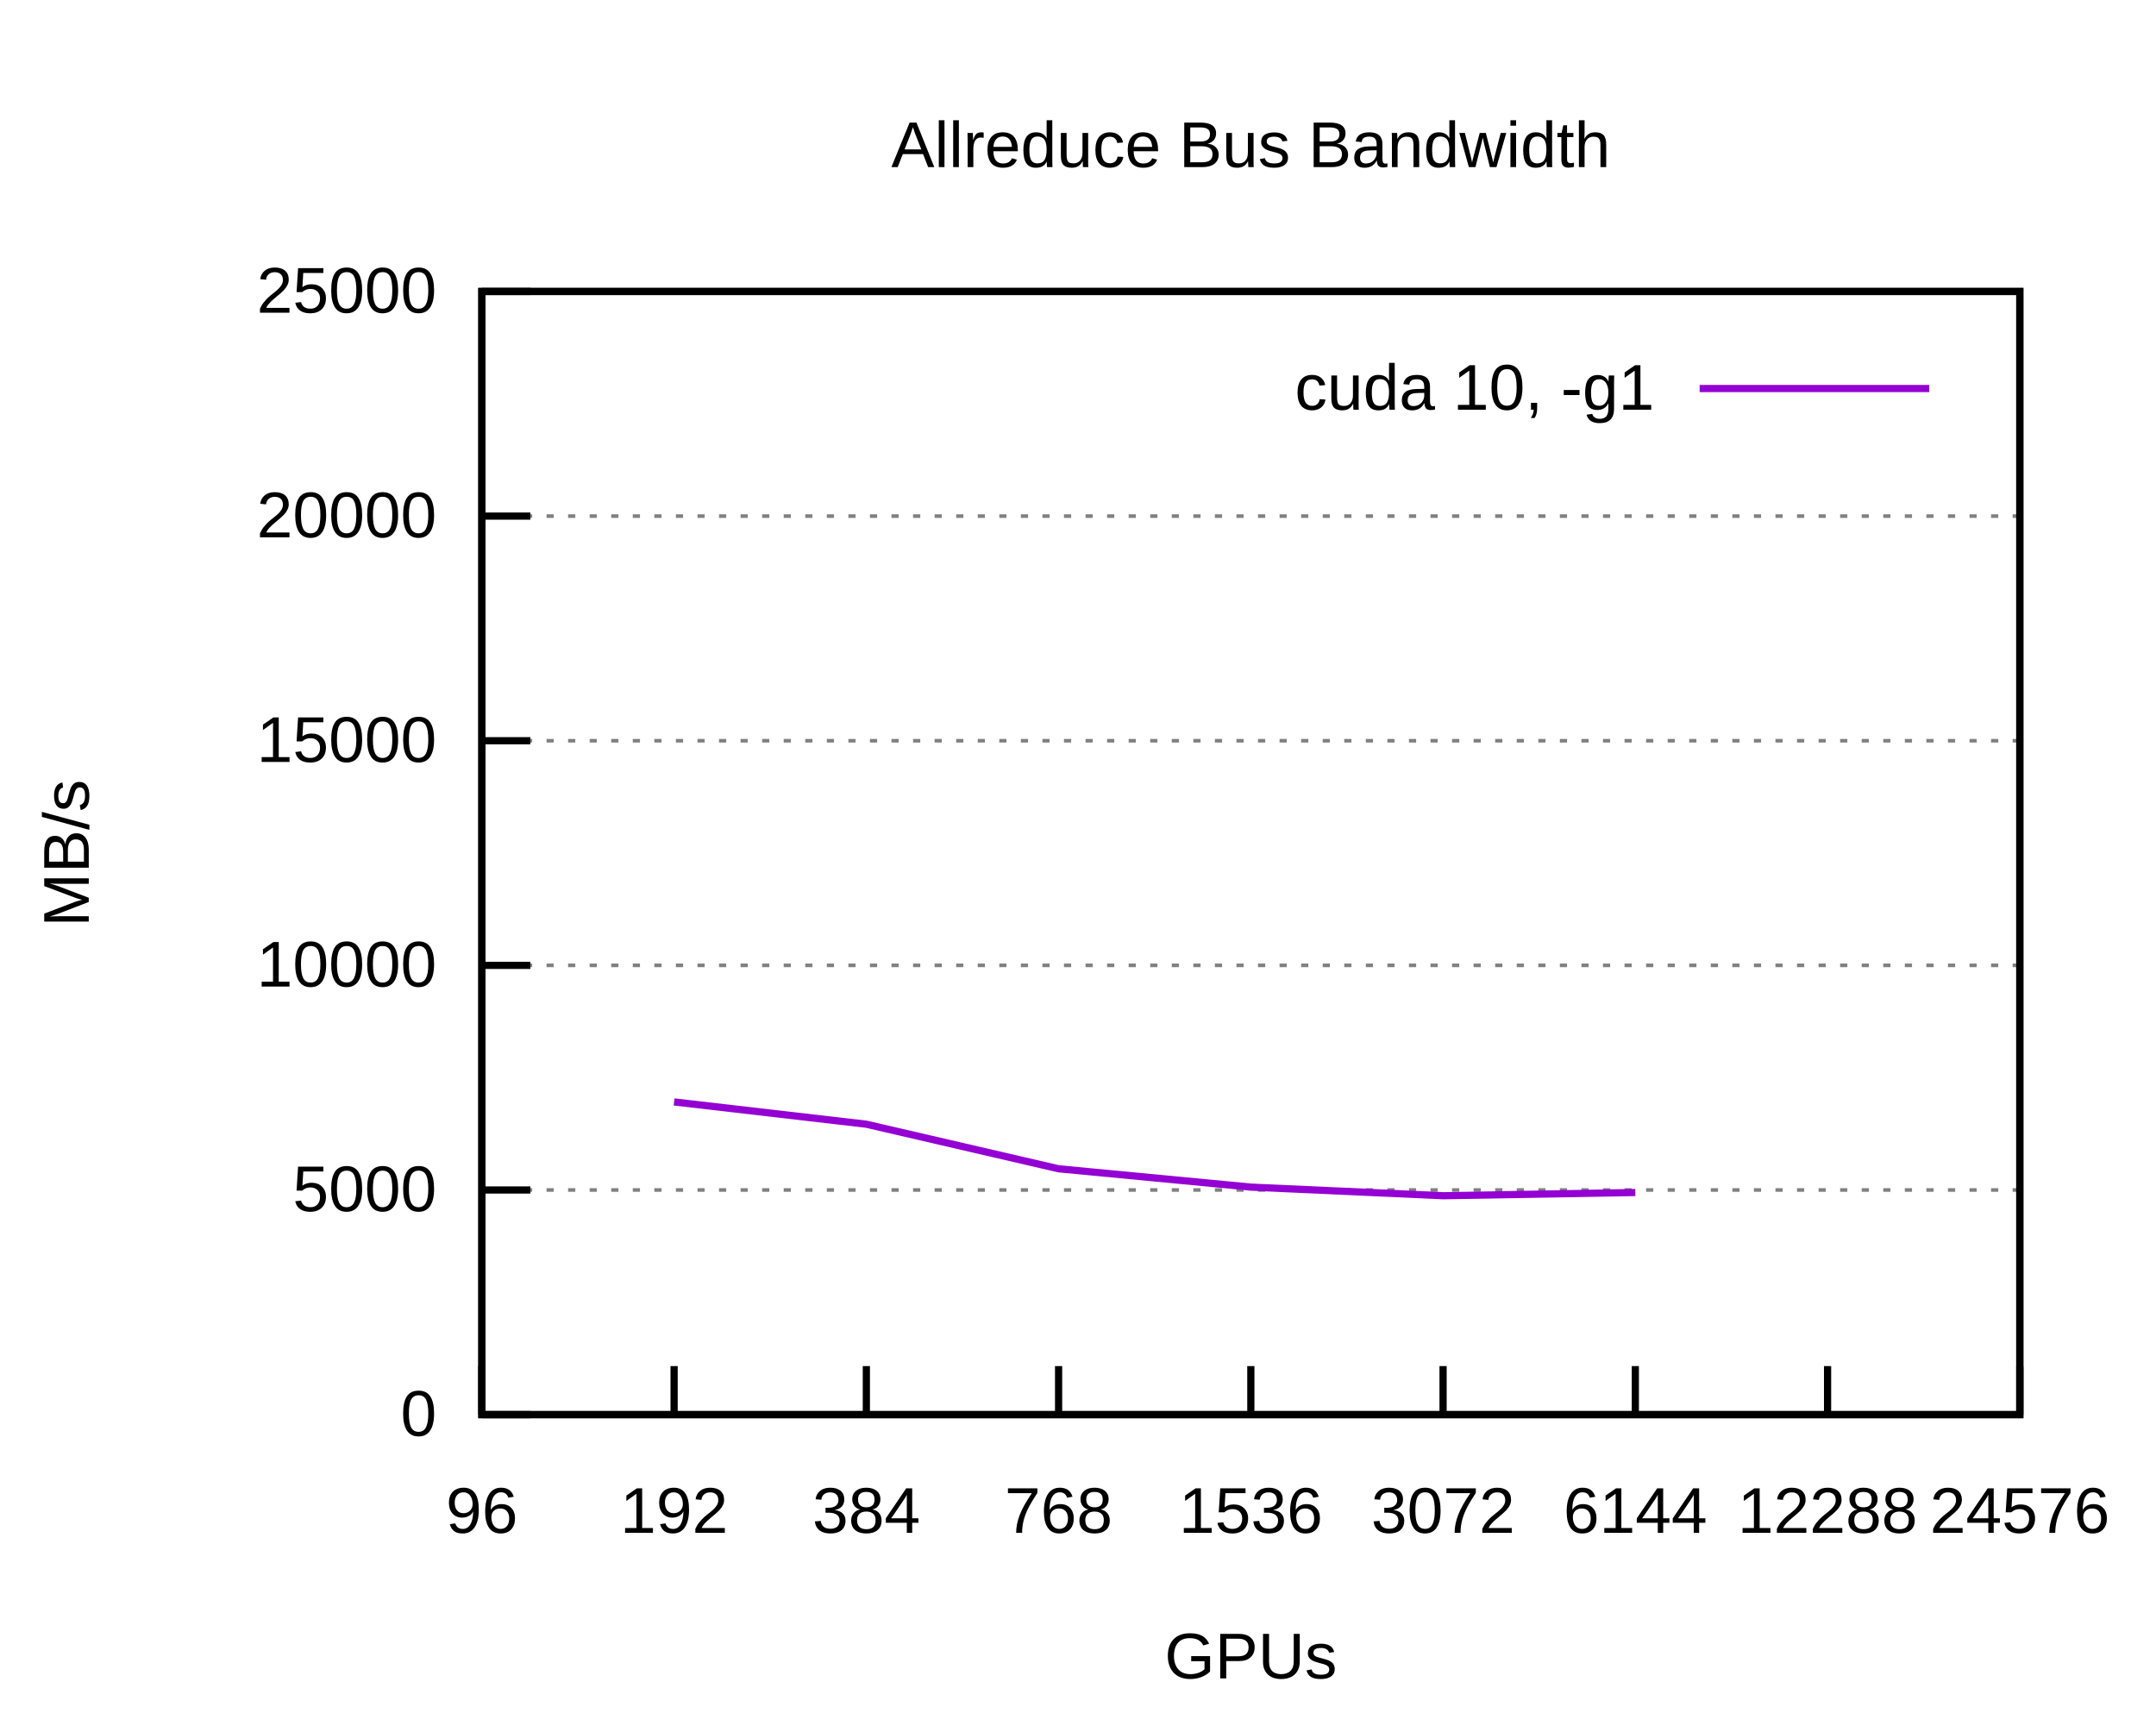
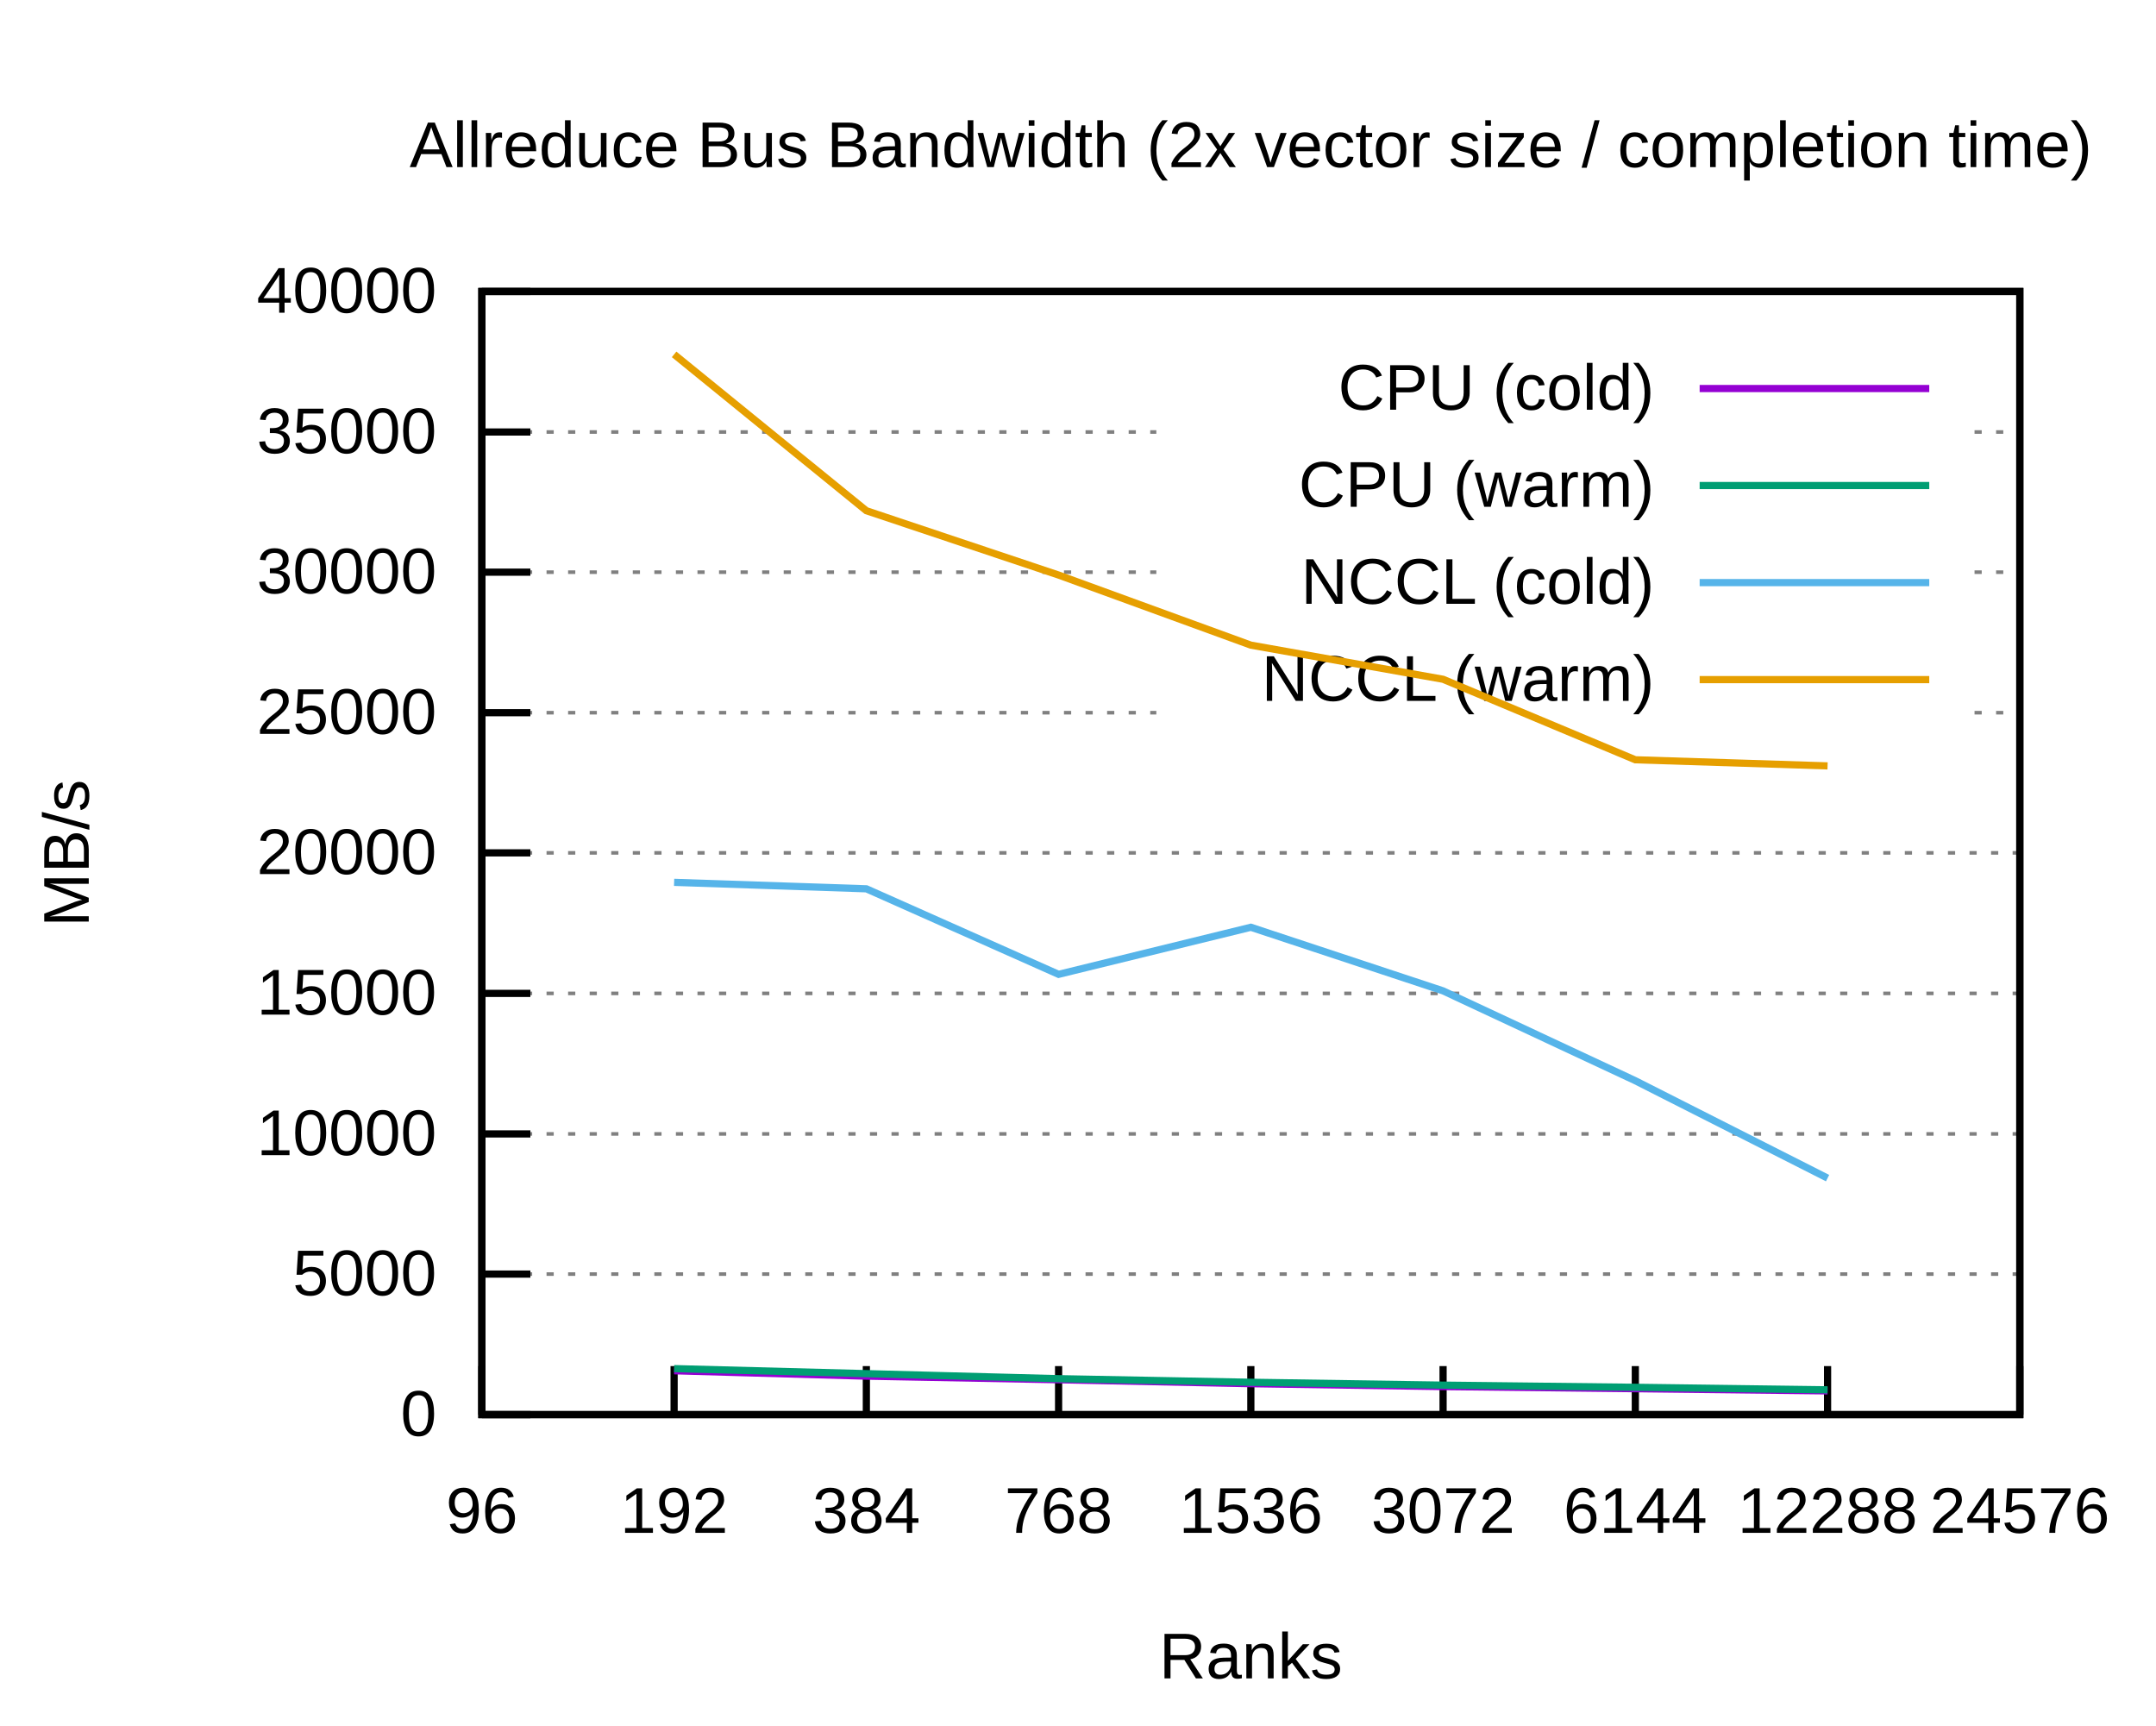
<svg xmlns="http://www.w3.org/2000/svg" xmlns:xlink="http://www.w3.org/1999/xlink" width="600" height="480" viewBox="0 0 600 480">
  <g id="gnuplot_canvas">
    <rect x="0" y="0" width="600" height="480" fill="none" />
    <defs>
      <circle id="gpDot" r="0.5" stroke-width="0.5" />
      <path id="gpPt0" stroke-width="0.148" stroke="currentColor" d="M-1,0 h2 M0,-1 v2" />
      <path id="gpPt1" stroke-width="0.148" stroke="currentColor" d="M-1,-1 L1,1 M1,-1 L-1,1" />
      <path id="gpPt2" stroke-width="0.148" stroke="currentColor" d="M-1,0 L1,0 M0,-1 L0,1 M-1,-1 L1,1 M-1,1 L1,-1" />
      <rect id="gpPt3" stroke-width="0.148" stroke="currentColor" x="-1" y="-1" width="2" height="2" />
      <rect id="gpPt4" stroke-width="0.148" stroke="currentColor" fill="currentColor" x="-1" y="-1" width="2" height="2" />
      <circle id="gpPt5" stroke-width="0.148" stroke="currentColor" cx="0" cy="0" r="1" />
      <use xlink:href="#gpPt5" id="gpPt6" fill="currentColor" stroke="none" />
      <path id="gpPt7" stroke-width="0.148" stroke="currentColor" d="M0,-1.33 L-1.33,0.67 L1.33,0.67 z" />
      <use xlink:href="#gpPt7" id="gpPt8" fill="currentColor" stroke="none" />
      <use xlink:href="#gpPt7" id="gpPt9" stroke="currentColor" transform="rotate(180)" />
      <use xlink:href="#gpPt9" id="gpPt10" fill="currentColor" stroke="none" />
      <use xlink:href="#gpPt3" id="gpPt11" stroke="currentColor" transform="rotate(45)" />
      <use xlink:href="#gpPt11" id="gpPt12" fill="currentColor" stroke="none" />
      <path id="gpPt13" stroke-width="0.148" stroke="currentColor" d="M0,1.330 L1.265,0.411 L0.782,-1.067 L-0.782,-1.076 L-1.265,0.411 z" />
      <use xlink:href="#gpPt13" id="gpPt14" fill="currentColor" stroke="none" />
      <filter id="textbox" filterUnits="objectBoundingBox" x="0" y="0" height="1" width="1">
        <feFlood flood-color="white" flood-opacity="1" result="bgnd" />
        <feComposite in="SourceGraphic" in2="bgnd" operator="atop" />
      </filter>
      <filter id="greybox" filterUnits="objectBoundingBox" x="0" y="0" height="1" width="1">
        <feFlood flood-color="lightgrey" flood-opacity="1" result="grey" />
        <feComposite in="SourceGraphic" in2="grey" operator="atop" />
      </filter>
    </defs>
    <g fill="none" color="white" stroke="currentColor" stroke-width="2.00" stroke-linecap="butt" stroke-linejoin="miter">
</g>
    <g fill="none" color="black" stroke="currentColor" stroke-width="2.00" stroke-linecap="butt" stroke-linejoin="miter">
</g>
    <g fill="none" color="black" stroke="black" stroke-width="1.00" stroke-linecap="butt" stroke-linejoin="miter">
</g>
    <g fill="none" color="gray" stroke="currentColor" stroke-width="1.00" stroke-linecap="butt" stroke-linejoin="miter">
      <path stroke="gray" stroke-dasharray="2,4" class="gridline" d="M134.1,393.6 L562.1,393.6  " />
    </g>
    <g fill="none" color="gray" stroke="gray" stroke-width="2.00" stroke-linecap="butt" stroke-linejoin="miter">
</g>
    <g fill="none" color="black" stroke="currentColor" stroke-width="2.00" stroke-linecap="butt" stroke-linejoin="miter">
      <path stroke="black" d="M134.1,393.6 L147.6,393.6  " />
      <g transform="translate(121.5,399.5)" stroke="none" fill="black" font-family="Arial" font-size="18.00" text-anchor="end">
        <text>
          <tspan font-family="Arial"> 0</tspan>
        </text>
      </g>
    </g>
    <g fill="none" color="black" stroke="currentColor" stroke-width="2.00" stroke-linecap="butt" stroke-linejoin="miter">
</g>
    <g fill="none" color="black" stroke="black" stroke-width="1.00" stroke-linecap="butt" stroke-linejoin="miter">
</g>
    <g fill="none" color="gray" stroke="currentColor" stroke-width="1.00" stroke-linecap="butt" stroke-linejoin="miter">
-       <path stroke="gray" stroke-dasharray="2,4" class="gridline" d="M134.1,331.1 L562.1,331.1  " />
-     </g>
-     <g fill="none" color="gray" stroke="gray" stroke-width="2.00" stroke-linecap="butt" stroke-linejoin="miter">
- </g>
-     <g fill="none" color="black" stroke="currentColor" stroke-width="2.00" stroke-linecap="butt" stroke-linejoin="miter">
-       <path stroke="black" d="M134.1,331.1 L147.6,331.1  " />
-       <g transform="translate(121.5,337.0)" stroke="none" fill="black" font-family="Arial" font-size="18.00" text-anchor="end">
+       <path stroke="gray" stroke-dasharray="2,4" class="gridline" d="M134.1,354.5 L562.1,354.5  " />
+     </g>
+     <g fill="none" color="gray" stroke="gray" stroke-width="2.00" stroke-linecap="butt" stroke-linejoin="miter">
+ </g>
+     <g fill="none" color="black" stroke="currentColor" stroke-width="2.00" stroke-linecap="butt" stroke-linejoin="miter">
+       <path stroke="black" d="M134.1,354.5 L147.6,354.5  " />
+       <g transform="translate(121.5,360.4)" stroke="none" fill="black" font-family="Arial" font-size="18.00" text-anchor="end">
        <text>
          <tspan font-family="Arial"> 5000</tspan>
        </text>
      </g>
    </g>
    <g fill="none" color="black" stroke="currentColor" stroke-width="2.00" stroke-linecap="butt" stroke-linejoin="miter">
</g>
    <g fill="none" color="black" stroke="black" stroke-width="1.00" stroke-linecap="butt" stroke-linejoin="miter">
</g>
    <g fill="none" color="gray" stroke="currentColor" stroke-width="1.00" stroke-linecap="butt" stroke-linejoin="miter">
-       <path stroke="gray" stroke-dasharray="2,4" class="gridline" d="M134.1,268.6 L562.1,268.6  " />
-     </g>
-     <g fill="none" color="gray" stroke="gray" stroke-width="2.00" stroke-linecap="butt" stroke-linejoin="miter">
- </g>
-     <g fill="none" color="black" stroke="currentColor" stroke-width="2.00" stroke-linecap="butt" stroke-linejoin="miter">
-       <path stroke="black" d="M134.1,268.6 L147.6,268.6  " />
-       <g transform="translate(121.5,274.5)" stroke="none" fill="black" font-family="Arial" font-size="18.00" text-anchor="end">
+       <path stroke="gray" stroke-dasharray="2,4" class="gridline" d="M134.1,315.5 L562.1,315.5  " />
+     </g>
+     <g fill="none" color="gray" stroke="gray" stroke-width="2.00" stroke-linecap="butt" stroke-linejoin="miter">
+ </g>
+     <g fill="none" color="black" stroke="currentColor" stroke-width="2.00" stroke-linecap="butt" stroke-linejoin="miter">
+       <path stroke="black" d="M134.1,315.5 L147.6,315.5  " />
+       <g transform="translate(121.5,321.4)" stroke="none" fill="black" font-family="Arial" font-size="18.00" text-anchor="end">
        <text>
          <tspan font-family="Arial"> 10000</tspan>
        </text>
      </g>
    </g>
    <g fill="none" color="black" stroke="currentColor" stroke-width="2.00" stroke-linecap="butt" stroke-linejoin="miter">
</g>
    <g fill="none" color="black" stroke="black" stroke-width="1.00" stroke-linecap="butt" stroke-linejoin="miter">
</g>
    <g fill="none" color="gray" stroke="currentColor" stroke-width="1.00" stroke-linecap="butt" stroke-linejoin="miter">
-       <path stroke="gray" stroke-dasharray="2,4" class="gridline" d="M134.1,206.1 L562.1,206.1  " />
-     </g>
-     <g fill="none" color="gray" stroke="gray" stroke-width="2.00" stroke-linecap="butt" stroke-linejoin="miter">
- </g>
-     <g fill="none" color="black" stroke="currentColor" stroke-width="2.00" stroke-linecap="butt" stroke-linejoin="miter">
-       <path stroke="black" d="M134.1,206.1 L147.6,206.1  " />
-       <g transform="translate(121.5,212.0)" stroke="none" fill="black" font-family="Arial" font-size="18.00" text-anchor="end">
+       <path stroke="gray" stroke-dasharray="2,4" class="gridline" d="M134.1,276.4 L562.1,276.4  " />
+     </g>
+     <g fill="none" color="gray" stroke="gray" stroke-width="2.00" stroke-linecap="butt" stroke-linejoin="miter">
+ </g>
+     <g fill="none" color="black" stroke="currentColor" stroke-width="2.00" stroke-linecap="butt" stroke-linejoin="miter">
+       <path stroke="black" d="M134.1,276.4 L147.6,276.4  " />
+       <g transform="translate(121.5,282.3)" stroke="none" fill="black" font-family="Arial" font-size="18.00" text-anchor="end">
        <text>
          <tspan font-family="Arial"> 15000</tspan>
        </text>
      </g>
    </g>
    <g fill="none" color="black" stroke="currentColor" stroke-width="2.00" stroke-linecap="butt" stroke-linejoin="miter">
</g>
    <g fill="none" color="black" stroke="black" stroke-width="1.00" stroke-linecap="butt" stroke-linejoin="miter">
</g>
    <g fill="none" color="gray" stroke="currentColor" stroke-width="1.00" stroke-linecap="butt" stroke-linejoin="miter">
-       <path stroke="gray" stroke-dasharray="2,4" class="gridline" d="M134.1,143.6 L562.1,143.6  " />
-     </g>
-     <g fill="none" color="gray" stroke="gray" stroke-width="2.00" stroke-linecap="butt" stroke-linejoin="miter">
- </g>
-     <g fill="none" color="black" stroke="currentColor" stroke-width="2.00" stroke-linecap="butt" stroke-linejoin="miter">
-       <path stroke="black" d="M134.1,143.6 L147.6,143.6  " />
-       <g transform="translate(121.5,149.5)" stroke="none" fill="black" font-family="Arial" font-size="18.00" text-anchor="end">
+       <path stroke="gray" stroke-dasharray="2,4" class="gridline" d="M134.1,237.3 L562.1,237.3  " />
+     </g>
+     <g fill="none" color="gray" stroke="gray" stroke-width="2.00" stroke-linecap="butt" stroke-linejoin="miter">
+ </g>
+     <g fill="none" color="black" stroke="currentColor" stroke-width="2.00" stroke-linecap="butt" stroke-linejoin="miter">
+       <path stroke="black" d="M134.1,237.3 L147.6,237.3  " />
+       <g transform="translate(121.5,243.2)" stroke="none" fill="black" font-family="Arial" font-size="18.00" text-anchor="end">
        <text>
          <tspan font-family="Arial"> 20000</tspan>
+         </text>
+       </g>
+     </g>
+     <g fill="none" color="black" stroke="currentColor" stroke-width="2.00" stroke-linecap="butt" stroke-linejoin="miter">
+ </g>
+     <g fill="none" color="black" stroke="black" stroke-width="1.00" stroke-linecap="butt" stroke-linejoin="miter">
+ </g>
+     <g fill="none" color="gray" stroke="currentColor" stroke-width="1.00" stroke-linecap="butt" stroke-linejoin="miter">
+       <path stroke="gray" stroke-dasharray="2,4" class="gridline" d="M134.1,198.3 L321.8,198.3 M549.5,198.3 L562.1,198.3  " />
+     </g>
+     <g fill="none" color="gray" stroke="gray" stroke-width="2.00" stroke-linecap="butt" stroke-linejoin="miter">
+ </g>
+     <g fill="none" color="black" stroke="currentColor" stroke-width="2.00" stroke-linecap="butt" stroke-linejoin="miter">
+       <path stroke="black" d="M134.1,198.3 L147.6,198.3  " />
+       <g transform="translate(121.5,204.2)" stroke="none" fill="black" font-family="Arial" font-size="18.00" text-anchor="end">
+         <text>
+           <tspan font-family="Arial"> 25000</tspan>
+         </text>
+       </g>
+     </g>
+     <g fill="none" color="black" stroke="currentColor" stroke-width="2.00" stroke-linecap="butt" stroke-linejoin="miter">
+ </g>
+     <g fill="none" color="black" stroke="black" stroke-width="1.00" stroke-linecap="butt" stroke-linejoin="miter">
+ </g>
+     <g fill="none" color="gray" stroke="currentColor" stroke-width="1.00" stroke-linecap="butt" stroke-linejoin="miter">
+       <path stroke="gray" stroke-dasharray="2,4" class="gridline" d="M134.1,159.2 L321.8,159.2 M549.5,159.2 L562.1,159.2  " />
+     </g>
+     <g fill="none" color="gray" stroke="gray" stroke-width="2.00" stroke-linecap="butt" stroke-linejoin="miter">
+ </g>
+     <g fill="none" color="black" stroke="currentColor" stroke-width="2.00" stroke-linecap="butt" stroke-linejoin="miter">
+       <path stroke="black" d="M134.1,159.2 L147.6,159.2  " />
+       <g transform="translate(121.5,165.1)" stroke="none" fill="black" font-family="Arial" font-size="18.00" text-anchor="end">
+         <text>
+           <tspan font-family="Arial"> 30000</tspan>
+         </text>
+       </g>
+     </g>
+     <g fill="none" color="black" stroke="currentColor" stroke-width="2.00" stroke-linecap="butt" stroke-linejoin="miter">
+ </g>
+     <g fill="none" color="black" stroke="black" stroke-width="1.00" stroke-linecap="butt" stroke-linejoin="miter">
+ </g>
+     <g fill="none" color="gray" stroke="currentColor" stroke-width="1.00" stroke-linecap="butt" stroke-linejoin="miter">
+       <path stroke="gray" stroke-dasharray="2,4" class="gridline" d="M134.1,120.2 L321.8,120.2 M549.5,120.2 L562.1,120.2  " />
+     </g>
+     <g fill="none" color="gray" stroke="gray" stroke-width="2.00" stroke-linecap="butt" stroke-linejoin="miter">
+ </g>
+     <g fill="none" color="black" stroke="currentColor" stroke-width="2.00" stroke-linecap="butt" stroke-linejoin="miter">
+       <path stroke="black" d="M134.1,120.2 L147.6,120.2  " />
+       <g transform="translate(121.5,126.1)" stroke="none" fill="black" font-family="Arial" font-size="18.00" text-anchor="end">
+         <text>
+           <tspan font-family="Arial"> 35000</tspan>
        </text>
      </g>
    </g>
    <g fill="none" color="black" stroke="currentColor" stroke-width="2.00" stroke-linecap="butt" stroke-linejoin="miter">
</g>
    <g fill="none" color="black" stroke="black" stroke-width="1.00" stroke-linecap="butt" stroke-linejoin="miter">
</g>
    <g fill="none" color="gray" stroke="currentColor" stroke-width="1.00" stroke-linecap="butt" stroke-linejoin="miter">
      <path stroke="gray" stroke-dasharray="2,4" class="gridline" d="M134.1,81.1 L562.1,81.1  " />
    </g>
    <g fill="none" color="gray" stroke="gray" stroke-width="2.00" stroke-linecap="butt" stroke-linejoin="miter">
</g>
    <g fill="none" color="black" stroke="currentColor" stroke-width="2.00" stroke-linecap="butt" stroke-linejoin="miter">
      <path stroke="black" d="M134.1,81.1 L147.6,81.1  " />
      <g transform="translate(121.5,87.0)" stroke="none" fill="black" font-family="Arial" font-size="18.00" text-anchor="end">
        <text>
-           <tspan font-family="Arial"> 25000</tspan>
+           <tspan font-family="Arial"> 40000</tspan>
        </text>
      </g>
    </g>
    <g fill="none" color="black" stroke="currentColor" stroke-width="2.00" stroke-linecap="butt" stroke-linejoin="miter">
      <path stroke="black" d="M134.1,393.6 L134.1,380.1  " />
      <g transform="translate(134.1,426.5)" stroke="none" fill="black" font-family="Arial" font-size="18.00" text-anchor="middle">
        <text>
          <tspan font-family="Arial"> 96</tspan>
        </text>
      </g>
    </g>
    <g fill="none" color="black" stroke="currentColor" stroke-width="2.00" stroke-linecap="butt" stroke-linejoin="miter">
      <path stroke="black" d="M187.6,393.6 L187.6,380.1  " />
      <g transform="translate(187.6,426.5)" stroke="none" fill="black" font-family="Arial" font-size="18.00" text-anchor="middle">
        <text>
          <tspan font-family="Arial"> 192</tspan>
        </text>
      </g>
    </g>
    <g fill="none" color="black" stroke="currentColor" stroke-width="2.00" stroke-linecap="butt" stroke-linejoin="miter">
      <path stroke="black" d="M241.1,393.6 L241.1,380.1  " />
      <g transform="translate(241.1,426.5)" stroke="none" fill="black" font-family="Arial" font-size="18.00" text-anchor="middle">
        <text>
          <tspan font-family="Arial"> 384</tspan>
        </text>
      </g>
    </g>
    <g fill="none" color="black" stroke="currentColor" stroke-width="2.00" stroke-linecap="butt" stroke-linejoin="miter">
      <path stroke="black" d="M294.6,393.6 L294.6,380.1  " />
      <g transform="translate(294.6,426.5)" stroke="none" fill="black" font-family="Arial" font-size="18.00" text-anchor="middle">
        <text>
          <tspan font-family="Arial"> 768</tspan>
        </text>
      </g>
    </g>
    <g fill="none" color="black" stroke="currentColor" stroke-width="2.00" stroke-linecap="butt" stroke-linejoin="miter">
      <path stroke="black" d="M348.1,393.6 L348.1,380.1  " />
      <g transform="translate(348.1,426.5)" stroke="none" fill="black" font-family="Arial" font-size="18.00" text-anchor="middle">
        <text>
          <tspan font-family="Arial"> 1536</tspan>
        </text>
      </g>
    </g>
    <g fill="none" color="black" stroke="currentColor" stroke-width="2.00" stroke-linecap="butt" stroke-linejoin="miter">
      <path stroke="black" d="M401.6,393.6 L401.6,380.1  " />
      <g transform="translate(401.6,426.5)" stroke="none" fill="black" font-family="Arial" font-size="18.00" text-anchor="middle">
        <text>
          <tspan font-family="Arial"> 3072</tspan>
        </text>
      </g>
    </g>
    <g fill="none" color="black" stroke="currentColor" stroke-width="2.00" stroke-linecap="butt" stroke-linejoin="miter">
      <path stroke="black" d="M455.1,393.6 L455.1,380.1  " />
      <g transform="translate(455.1,426.5)" stroke="none" fill="black" font-family="Arial" font-size="18.00" text-anchor="middle">
        <text>
          <tspan font-family="Arial"> 6144</tspan>
        </text>
      </g>
    </g>
    <g fill="none" color="black" stroke="currentColor" stroke-width="2.00" stroke-linecap="butt" stroke-linejoin="miter">
      <path stroke="black" d="M508.6,393.6 L508.6,380.1  " />
      <g transform="translate(508.6,426.5)" stroke="none" fill="black" font-family="Arial" font-size="18.00" text-anchor="middle">
        <text>
          <tspan font-family="Arial"> 12288</tspan>
        </text>
      </g>
    </g>
    <g fill="none" color="black" stroke="currentColor" stroke-width="2.00" stroke-linecap="butt" stroke-linejoin="miter">
      <path stroke="black" d="M562.1,393.6 L562.1,380.1  " />
      <g transform="translate(562.1,426.5)" stroke="none" fill="black" font-family="Arial" font-size="18.00" text-anchor="middle">
        <text>
          <tspan font-family="Arial"> 24576</tspan>
        </text>
      </g>
    </g>
    <g fill="none" color="black" stroke="currentColor" stroke-width="2.00" stroke-linecap="butt" stroke-linejoin="miter">
</g>
    <g fill="none" color="black" stroke="currentColor" stroke-width="2.00" stroke-linecap="butt" stroke-linejoin="miter">
      <path stroke="black" d="M134.1,81.1 L134.1,393.6 L562.1,393.6 L562.1,81.1 L134.1,81.1 Z  " />
    </g>
    <g fill="none" color="black" stroke="currentColor" stroke-width="2.00" stroke-linecap="butt" stroke-linejoin="miter">
      <g transform="translate(24.7,237.4) rotate(270)" stroke="none" fill="black" font-family="Arial" font-size="18.00" text-anchor="middle">
        <text>
          <tspan font-family="Arial">MB/s</tspan>
        </text>
      </g>
    </g>
    <g fill="none" color="black" stroke="currentColor" stroke-width="2.00" stroke-linecap="butt" stroke-linejoin="miter">
      <g transform="translate(348.1,467.0)" stroke="none" fill="black" font-family="Arial" font-size="18.00" text-anchor="middle">
        <text>
-           <tspan font-family="Arial">GPUs</tspan>
+           <tspan font-family="Arial">Ranks</tspan>
        </text>
      </g>
    </g>
    <g fill="none" color="black" stroke="currentColor" stroke-width="2.00" stroke-linecap="butt" stroke-linejoin="miter">
      <g transform="translate(348.1,46.5)" stroke="none" fill="black" font-family="Arial" font-size="18.00" text-anchor="middle">
        <text>
-           <tspan font-family="Arial">Allreduce Bus Bandwidth</tspan>
+           <tspan font-family="Arial">Allreduce Bus Bandwidth (2x vector size / completion time)</tspan>
        </text>
      </g>
    </g>
    <g id="gnuplot_plot_1">
      <g fill="none" color="black" stroke="currentColor" stroke-width="2.00" stroke-linecap="butt" stroke-linejoin="miter">
        <g transform="translate(460.4,114.0)" stroke="none" fill="black" font-family="Arial" font-size="18.00" text-anchor="end">
          <text>
-             <tspan font-family="Arial">cuda 10, -g1</tspan>
+             <tspan font-family="Arial">CPU (cold)</tspan>
          </text>
        </g>
      </g>
      <g fill="none" color="black" stroke="currentColor" stroke-width="2.00" stroke-linecap="butt" stroke-linejoin="miter">
-         <path stroke="rgb(148,   0, 211)" d="M473.0,108.1 L536.9,108.1 M187.6,306.6 L241.1,312.8 L294.6,325.2 L348.1,330.3 L401.6,332.7 L455.1,331.8    " />
-       </g>
-     </g>
-     <g fill="none" color="white" stroke="rgb(148,   0, 211)" stroke-width="4.00" stroke-linecap="butt" stroke-linejoin="miter">
+         <path stroke="rgb(148,   0, 211)" d="M473.0,108.1 L536.9,108.1 M187.6,381.4 L241.1,382.9 L294.6,383.9 L348.1,385.0 L401.6,385.8 L455.1,386.4   L508.6,387.0  " />
+       </g>
+     </g>
+     <g id="gnuplot_plot_2">
+       <g fill="none" color="black" stroke="currentColor" stroke-width="2.00" stroke-linecap="butt" stroke-linejoin="miter">
+         <g transform="translate(460.4,141.0)" stroke="none" fill="black" font-family="Arial" font-size="18.00" text-anchor="end">
+           <text>
+             <tspan font-family="Arial">CPU (warm)</tspan>
+           </text>
+         </g>
+       </g>
+       <g fill="none" color="black" stroke="currentColor" stroke-width="2.00" stroke-linecap="butt" stroke-linejoin="miter">
+         <path stroke="rgb(  0, 158, 115)" d="M473.0,135.1 L536.9,135.1 M187.6,380.8 L241.1,382.2 L294.6,383.6 L348.1,384.6 L401.6,385.4 L455.1,386.0   L508.6,386.7  " />
+       </g>
+     </g>
+     <g id="gnuplot_plot_3">
+       <g fill="none" color="black" stroke="currentColor" stroke-width="2.00" stroke-linecap="butt" stroke-linejoin="miter">
+         <g transform="translate(460.4,168.0)" stroke="none" fill="black" font-family="Arial" font-size="18.00" text-anchor="end">
+           <text>
+             <tspan font-family="Arial">NCCL (cold)</tspan>
+           </text>
+         </g>
+       </g>
+       <g fill="none" color="black" stroke="currentColor" stroke-width="2.00" stroke-linecap="butt" stroke-linejoin="miter">
+         <path stroke="rgb( 86, 180, 233)" d="M473.0,162.1 L536.9,162.1 M187.6,245.5 L241.1,247.3 L294.6,271.1 L348.1,258.0 L401.6,275.7 L455.1,300.7   L508.6,327.8  " />
+       </g>
+     </g>
+     <g id="gnuplot_plot_4">
+       <g fill="none" color="black" stroke="currentColor" stroke-width="2.00" stroke-linecap="butt" stroke-linejoin="miter">
+         <g transform="translate(460.4,195.0)" stroke="none" fill="black" font-family="Arial" font-size="18.00" text-anchor="end">
+           <text>
+             <tspan font-family="Arial">NCCL (warm)</tspan>
+           </text>
+         </g>
+       </g>
+       <g fill="none" color="black" stroke="currentColor" stroke-width="2.00" stroke-linecap="butt" stroke-linejoin="miter">
+         <path stroke="rgb(230, 159,   0)" d="M473.0,189.1 L536.9,189.1 M187.6,98.6 L241.1,142.1 L294.6,160.0 L348.1,179.5 L401.6,189.0 L455.1,211.4   L508.6,213.1  " />
+       </g>
+     </g>
+     <g fill="none" color="white" stroke="rgb(230, 159,   0)" stroke-width="4.00" stroke-linecap="butt" stroke-linejoin="miter">
</g>
    <g fill="none" color="black" stroke="currentColor" stroke-width="4.00" stroke-linecap="butt" stroke-linejoin="miter">
</g>
    <g fill="none" color="black" stroke="black" stroke-width="2.00" stroke-linecap="butt" stroke-linejoin="miter">
</g>
    <g fill="none" color="black" stroke="currentColor" stroke-width="2.00" stroke-linecap="butt" stroke-linejoin="miter">
      <path stroke="black" d="M134.1,81.1 L134.1,393.6 L562.1,393.6 L562.1,81.1 L134.1,81.1 Z  " />
    </g>
    <g fill="none" color="black" stroke="currentColor" stroke-width="2.00" stroke-linecap="butt" stroke-linejoin="miter">
</g>
  </g>
</svg>
